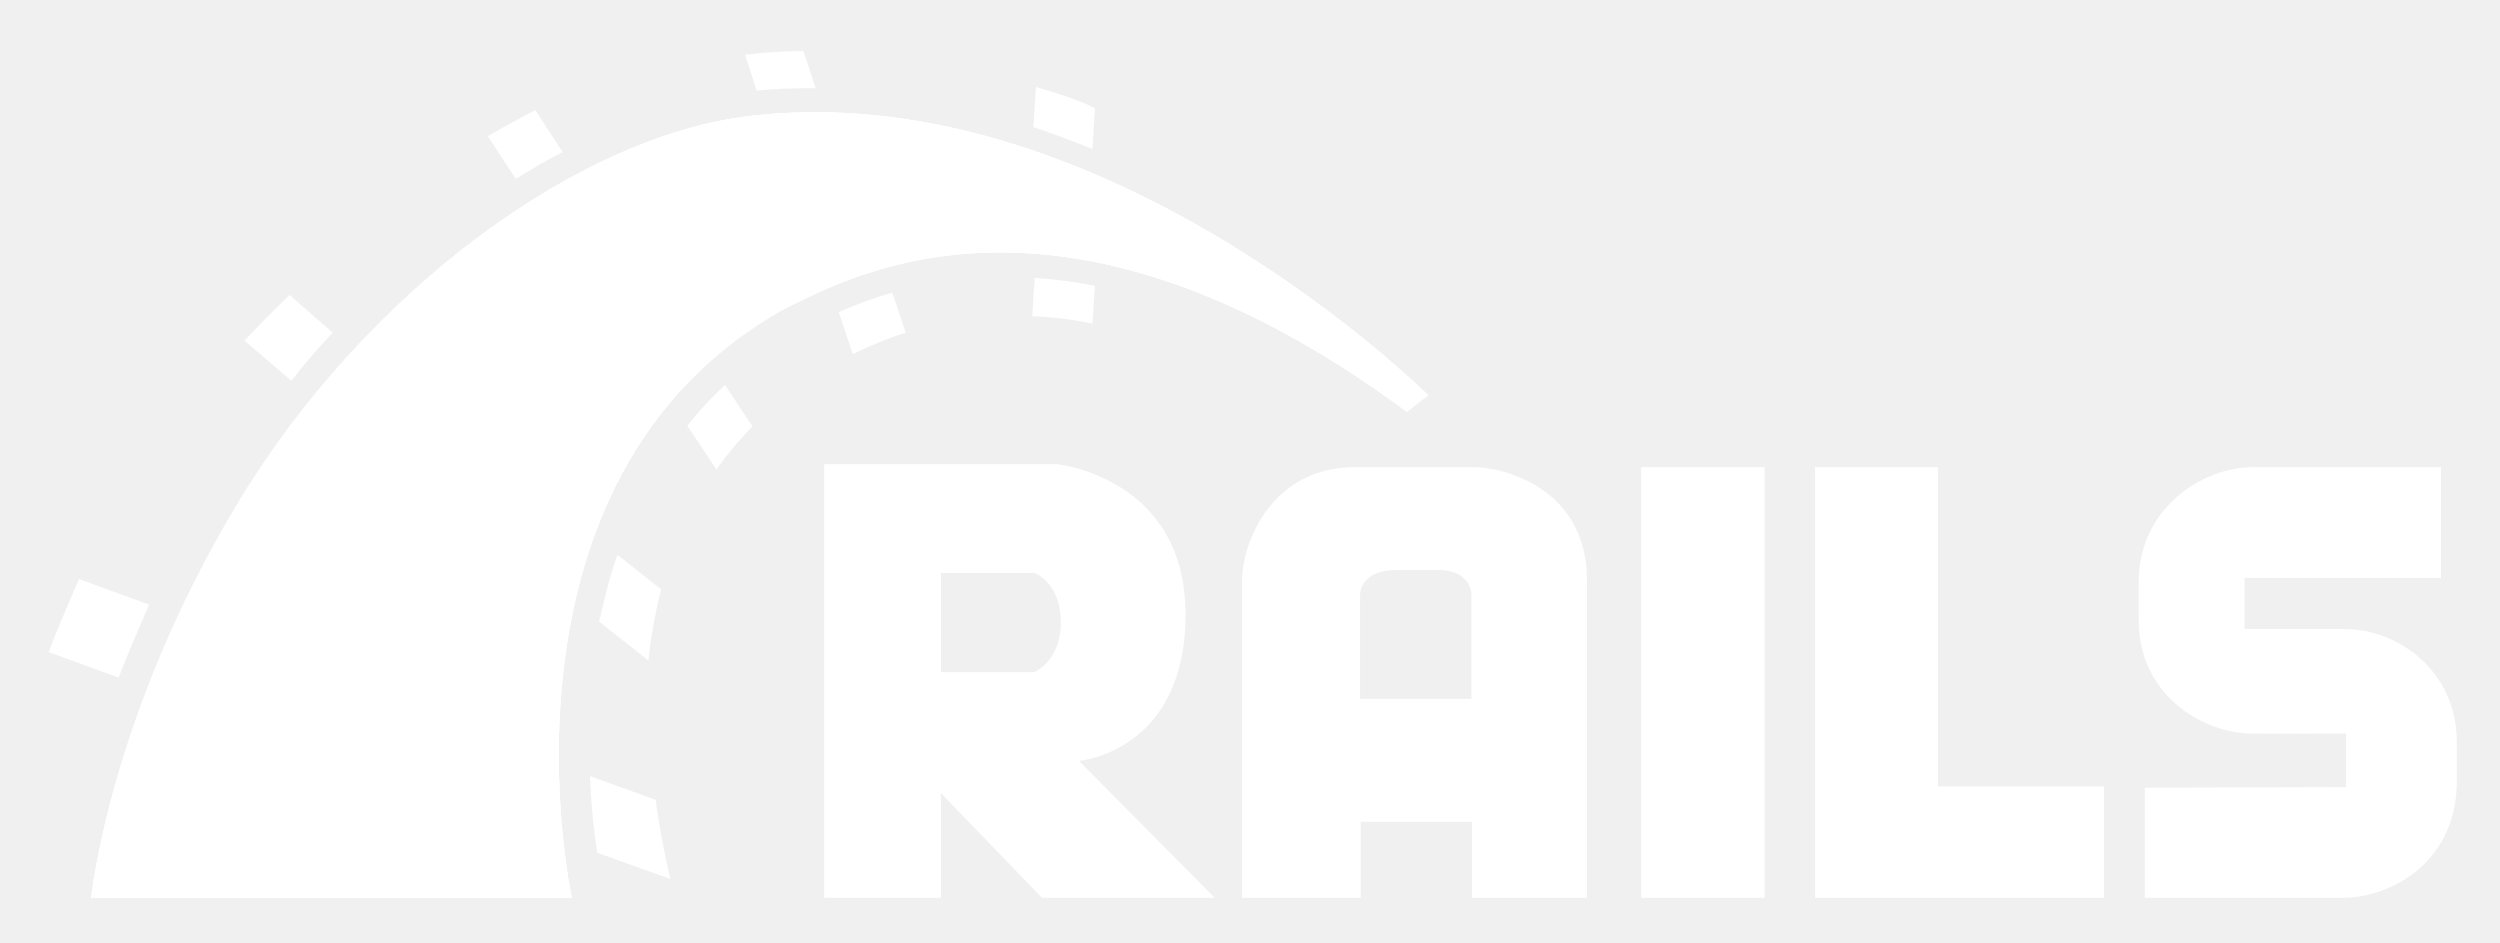
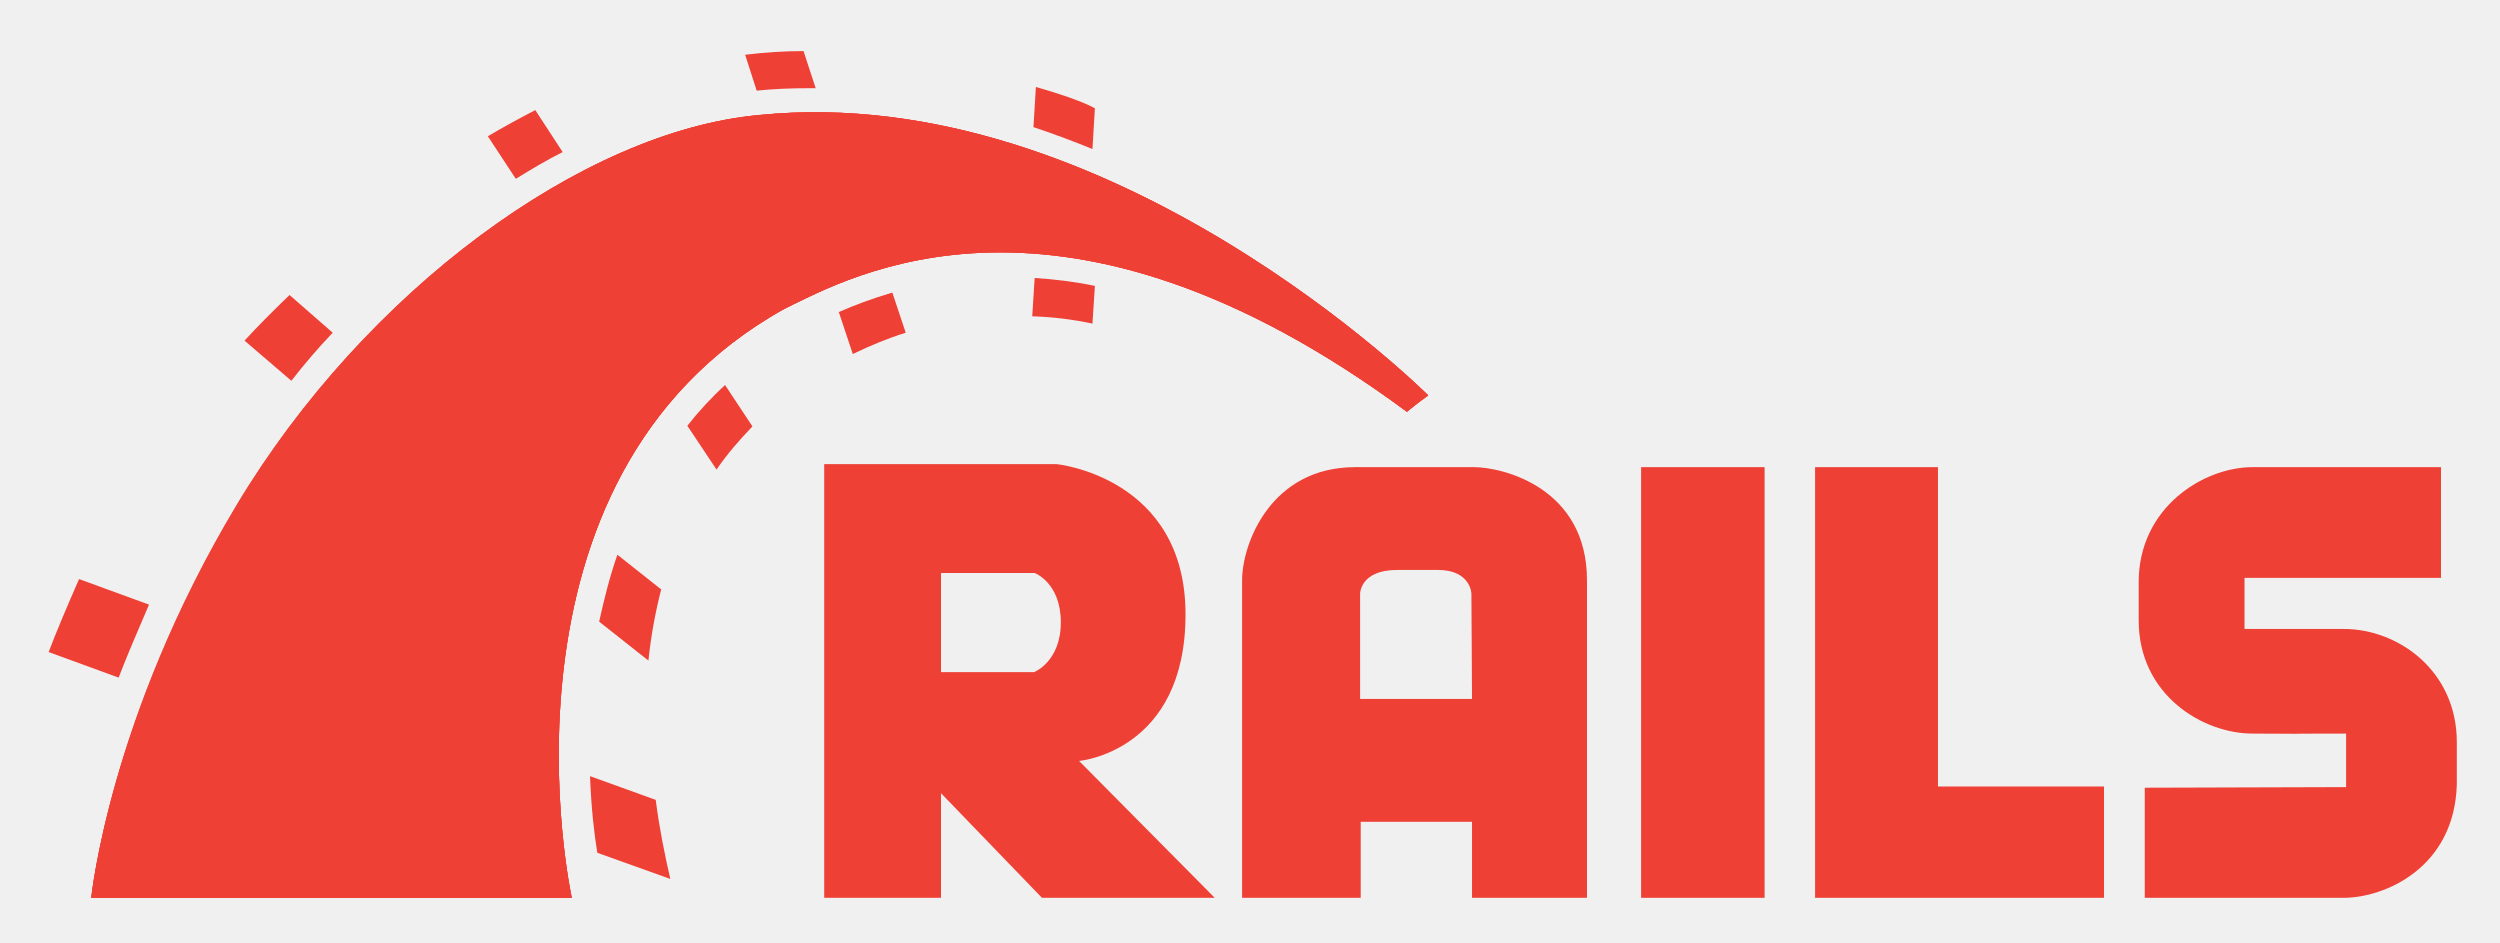
<svg xmlns="http://www.w3.org/2000/svg" version="1.1" id="Layer_1" x="0px" y="0px" viewBox="0 0 411 155" style="enable-background:new 0 0 411 155;" xml:space="preserve">
  <style type="text/css">
- 	.st0{fill:#FFFFFF;}
+ 	.st0{fill:#EF4035;}
</style>
  <g transform="translate(8 8)">
-     <path class="st0" d="M344.6,121.5v18.1h32.7c6.7,0,18.2-4.9,18.6-18.6v-7c0-11.7-9.6-18.6-18.6-18.6H361V87h32.3V68.8h-31   c-8,0-18.7,6.6-18.7,18.9V94c0,12.3,10.6,18.6,18.7,18.6c22.5,0.1-5.4,0,15.4,0v8.8 M169.4,117.1c0,0,17.5-1.5,17.5-24.1   s-21.2-24.7-21.2-24.7h-38.2v71.3h19.2v-17.2l16.6,17.2h28.4L169.4,117.1z M162,102.5h-15.3V86.2h15.4c0,0,4.3,1.6,4.3,8.1   S162,102.5,162,102.5z M234.3,68.8h-19.5c-13.9,0-18.6,12.6-18.6,18.6v52.2h19.5v-12.5H234v12.5h18.9V87.4   C252.9,72.2,239.1,68.8,234.3,68.8z M234,106.9h-18.4V89.6c0,0,0-3.9,6.1-3.9h6.7c5.4,0,5.5,3.9,5.5,3.9v17.3H234z" />
+     <path class="st0" d="M344.6,121.5v18.1h32.7c6.7,0,18.2-4.9,18.6-18.6v-7c0-11.7-9.6-18.6-18.6-18.6H361V87h32.3V68.8h-31   c-8,0-18.7,6.6-18.7,18.9V94c0,12.3,10.6,18.6,18.7,18.6c22.5,0.1-5.4,0,15.4,0v8.8 M169.4,117.1c0,0,17.5-1.5,17.5-24.1   s-21.2-24.7-21.2-24.7h-38.2v71.3h19.2v-17.2l16.6,17.2h28.4L169.4,117.1z M162,102.5h-15.3V86.2h15.4c0,0,4.3,1.6,4.3,8.1   S162,102.5,162,102.5z M234.3,68.8h-19.5c-13.9,0-18.6,12.6-18.6,18.6v52.2h19.5v-12.5H234v12.5h18.9V87.4   C252.9,72.2,239.1,68.8,234.3,68.8z M234,106.9h-18.4V89.6c0,0,0-3.9,6.1-3.9h6.7c5.4,0,5.5,3.9,5.5,3.9L234,106.9   C233.9,106.9,234,106.9,234,106.9z" />
    <rect x="261.8" y="68.8" class="st0" width="20.3" height="70.8" />
    <polygon class="st0" points="310.6,121.3 310.6,68.8 290.4,68.8 290.4,121.3 290.4,139.6 310.6,139.6 337.9,139.6 337.9,121.3  " />
    <path class="st0" d="M7,139.6h79c0,0-15.1-68.9,34.9-96.8c10.9-5.3,45.6-25.1,102.4,16.9c1.8-1.5,3.5-2.7,3.5-2.7   s-52-51.9-109.9-46.1C87.8,13.5,52,40,31,75S7,139.6,7,139.6z" />
    <path class="st0" d="M7,139.6h79c0,0-15.1-68.9,34.9-96.8c10.9-5.3,45.6-25.1,102.4,16.9c1.8-1.5,3.5-2.7,3.5-2.7   s-52-51.9-109.9-46.1C87.8,13.5,52,40,31,75S7,139.6,7,139.6z" />
    <path class="st0" d="M7,139.6h79c0,0-15.1-68.9,34.9-96.8c10.9-5.3,45.6-25.1,102.4,16.9c1.8-1.5,3.5-2.7,3.5-2.7   s-52-51.9-109.9-46.1c-29.2,2.6-65,29.1-86,64.1S7,139.6,7,139.6z M171.6,16.5l0.4-6.7c-0.9-0.5-3.4-1.7-9.7-3.5l-0.4,6.6   C165.2,14,168.4,15.2,171.6,16.5z" />
    <path class="st0" d="M162.1,37.7l-0.4,6.3c3.3,0.1,6.6,0.5,9.9,1.2L172,39C168.6,38.3,165.3,37.9,162.1,37.7z M125.1,6.5h1l-2-6.1   c-3.1,0-6.3,0.2-9.6,0.6l1.9,5.9C119.3,6.6,122.2,6.5,125.1,6.5z M129.9,43.3l2.3,6.9c2.9-1.4,5.8-2.6,8.7-3.5l-2.2-6.6   C135.3,41.1,132.4,42.2,129.9,43.3z M84.5,17L80,10.1c-2.5,1.3-5.1,2.7-7.8,4.3l4.6,7C79.4,19.8,81.9,18.3,84.5,17z M105,62   l4.8,7.2c1.7-2.5,3.7-4.8,5.9-7.1l-4.5-6.8C108.9,57.4,106.8,59.7,105,62z M90.5,94.2l8.1,6.4c0.4-3.9,1.1-7.8,2.1-11.7l-7.2-5.7   C92.2,86.9,91.3,90.6,90.5,94.2z M46.7,46.7l-7.1-6.2c-2.6,2.5-5.1,5-7.4,7.5l7.7,6.6C42,51.9,44.3,49.2,46.7,46.7z M16.5,91.4   L5,87.2c-1.9,4.3-4,9.3-5,12l11.5,4.2C12.8,100,14.9,95.1,16.5,91.4z M89,119.6c0.2,5.3,0.7,9.6,1.2,12.6l12,4.3   c-0.9-3.9-1.8-8.3-2.4-13L89,119.6z" />
  </g>
</svg>
